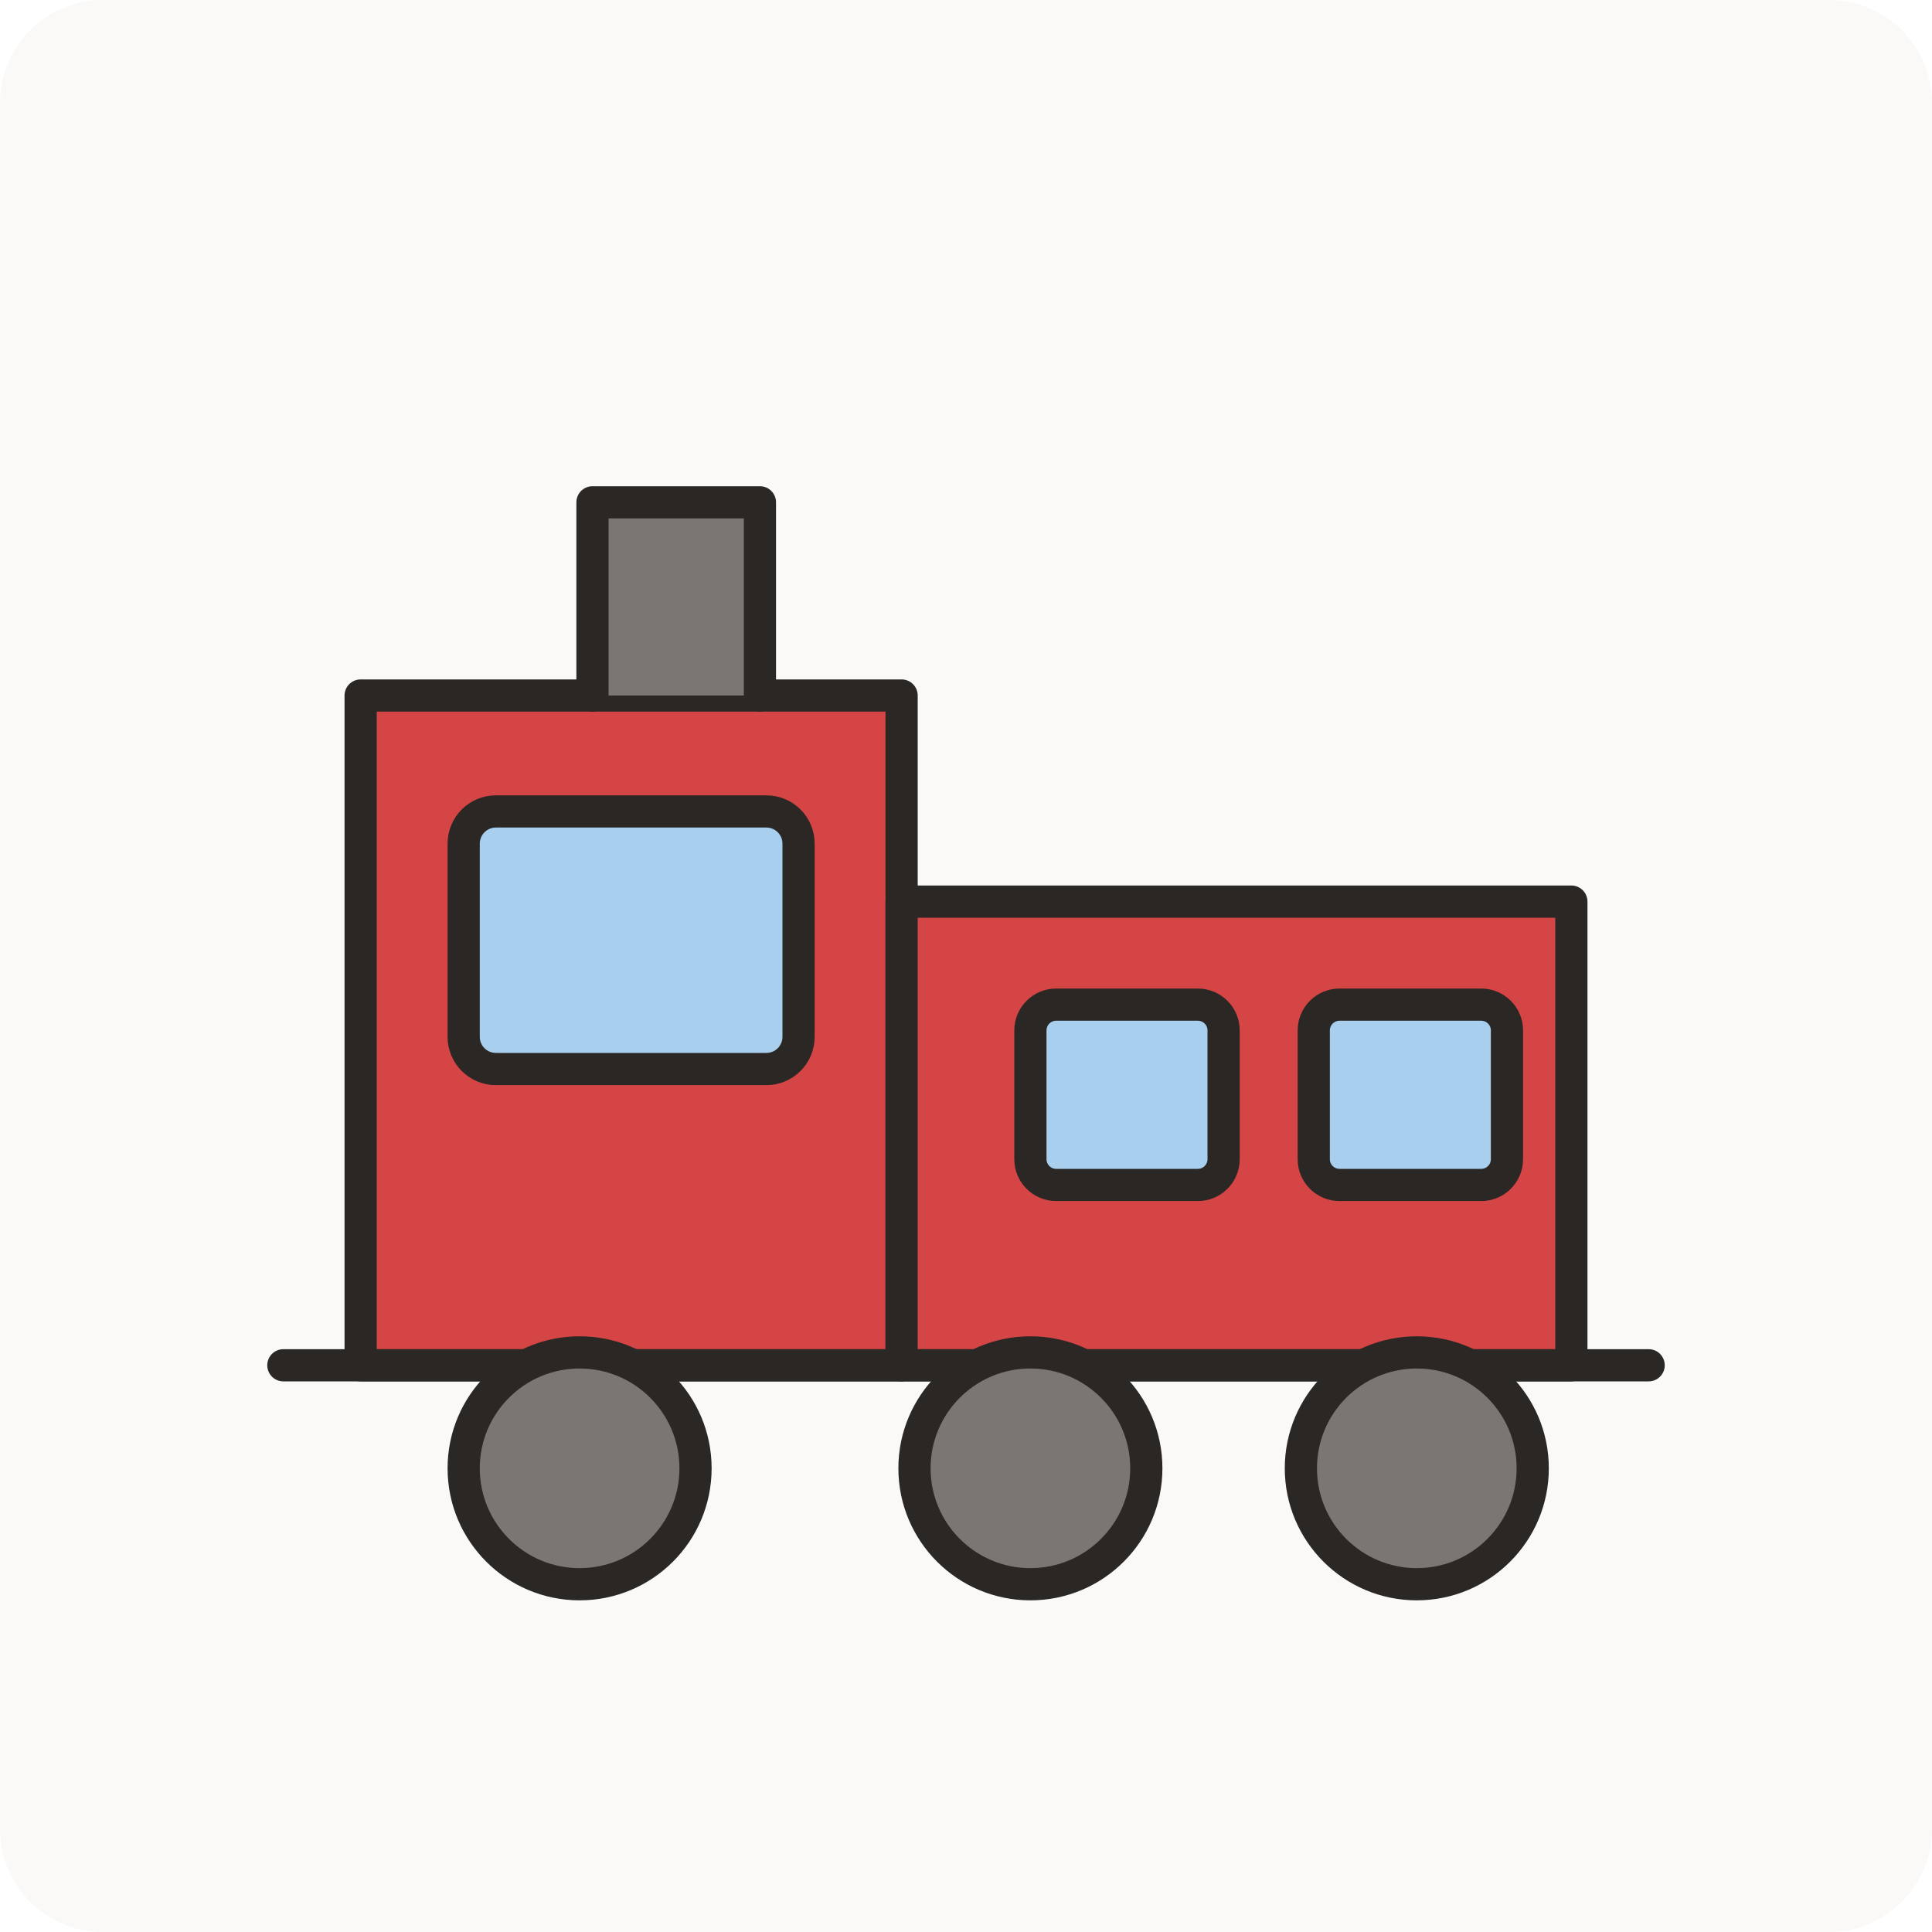
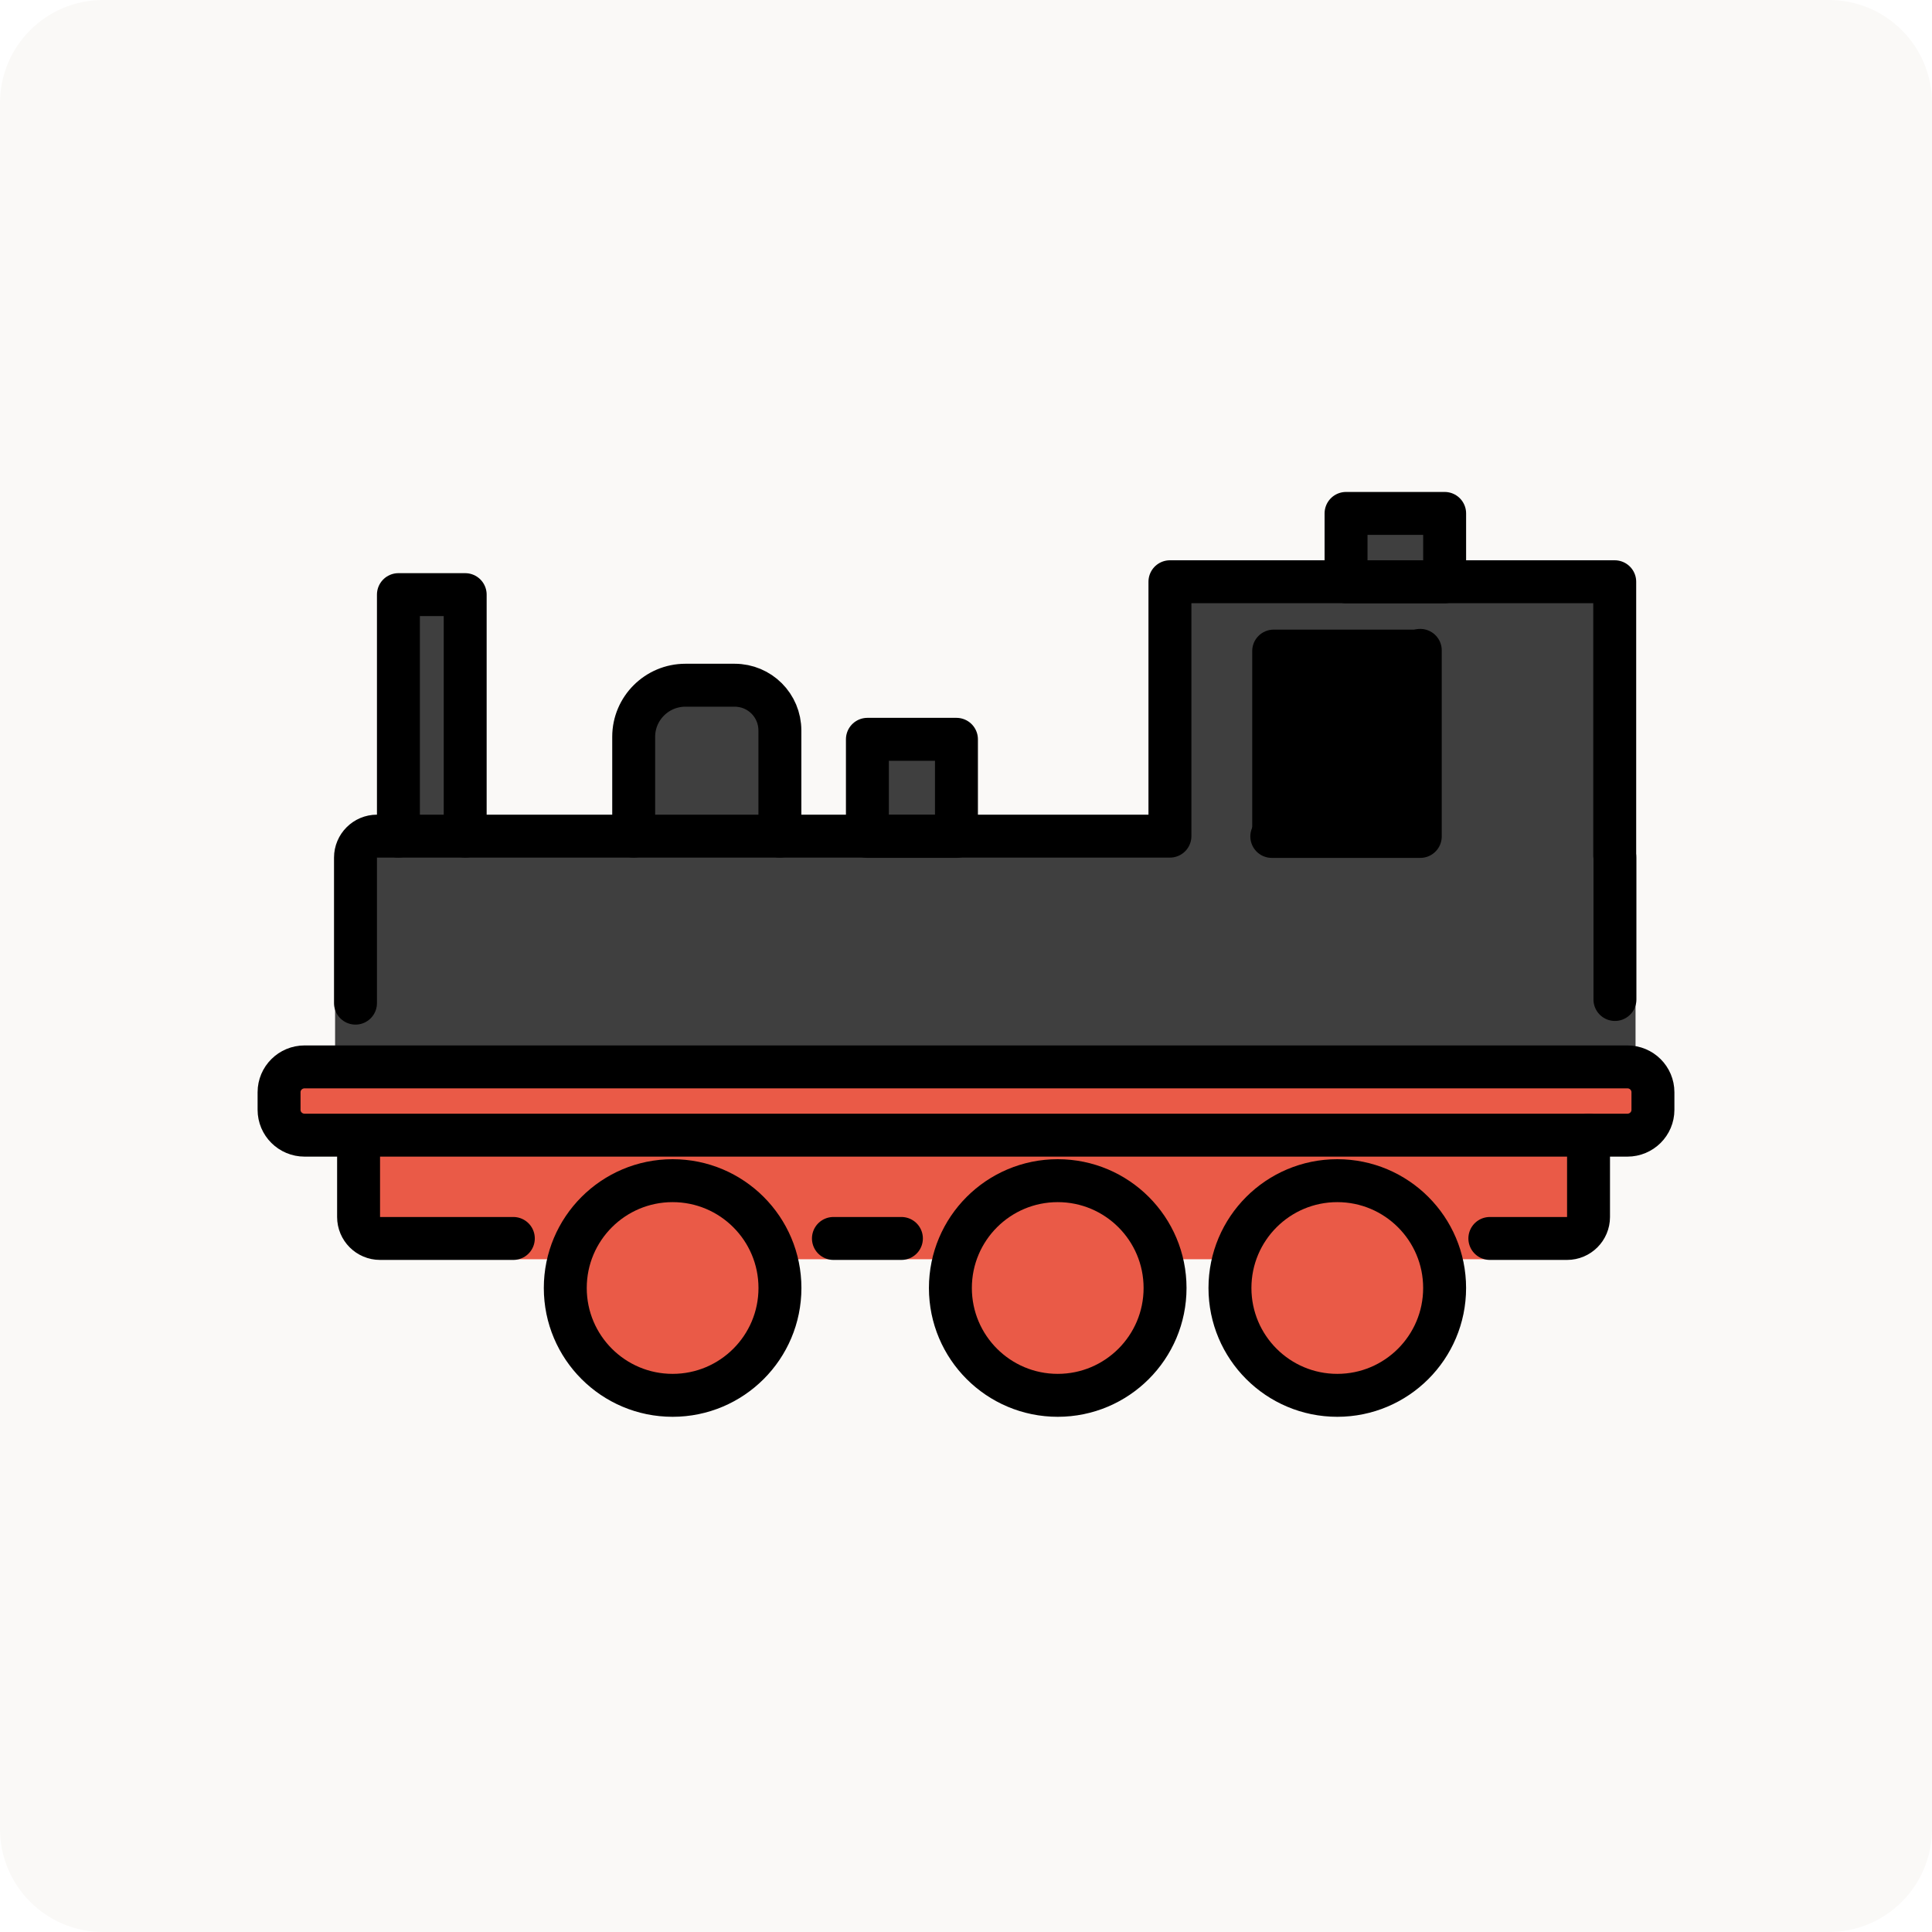
<svg xmlns="http://www.w3.org/2000/svg" width="300" height="300" viewBox="0 0 300 300" role="img">
  <rect width="300" height="300" fill="#FAF9F7" rx="16" />
-   <g fill="none" stroke="#2A2724" stroke-width="5" stroke-linejoin="round" stroke-linecap="round">
-     <path d="M56 108 h84 v104 H56 z" fill="#D64545" />
-     <path d="M140 140 h104 v72 H140 z" fill="#D64545" />
-     <rect x="72" y="126" width="52" height="40" rx="5" fill="#A8D0EE" />
-     <rect x="160" y="156" width="30" height="28" rx="4" fill="#A8D0EE" />
-     <rect x="204" y="156" width="30" height="28" rx="4" fill="#A8D0EE" />
-     <path d="M92 108 V78 h26 v30" fill="#7A7671" />
-     <path d="M44 212 h212" />
-     <circle cx="90" cy="228" r="18" fill="#7A7671" />
-     <circle cx="160" cy="228" r="18" fill="#7A7671" />
-     <circle cx="220" cy="228" r="18" fill="#7A7671" />
-   </g>
+   <svg x="30" y="30" width="240" height="240" viewBox="0 0 72 72">
+     <g id="color">
+       <path fill="#EA5A47" d="M7.704,46.583L7.704,46.583z" />
+       <path fill="#3F3F3F" d="M67.19,30.95v9.26c0,0.19-0.05,0.37-0.15,0.51c-0.07-0.01-0.15-0.02-0.23-0.02H6.75 c-0.09-0.14-0.14-0.31-0.14-0.49v-9.26c0-0.55,0.46-1,1.03-1h58.51c0.02,0,0.05,0,0.07,0.01 C66.77,29.99,67.19,30.42,67.19,30.95z" />
+       <path fill="#EA5A47" d="M27.14,49.66h-9.62c0.58-2.11,2.51-3.66,4.81-3.66S26.56,47.55,27.14,49.66z" />
+       <rect x="31.407" y="25.44" width="4.148" height="4.523" fill="#3F3F3F" />
+       <path fill="#3F3F3F" d="M27.296,31.732h-6.741c-0.021,0-0.037-0.017-0.037-0.037v-6.37 c0-1.329,1.078-2.407,2.407-2.407h2.296c1.166,0,2.111,0.945,2.111,2.111v6.667 C27.333,31.715,27.317,31.732,27.296,31.732z" />
+       <rect x="9.556" y="18.695" width="3.111" height="11.63" fill="#3F3F3F" />
+       <path fill="#3F3F3F" d="M7.56,37.73v-6.78c0-0.55,0.45-1,1-1H45.5V18.1h20.72v12.75c0.01,0.03,0.01,0.07,0.01,0.1v6.612 L7.56,37.73z" />
+       <rect x="53.704" y="14.917" width="4.593" height="3.185" fill="#3F3F3F" />
+       <path fill="#EA5A47" d="M45.27,51c0,2.76-2.24,5-5,5s-5-2.24-5-5c0-0.46,0.06-0.91,0.19-1.34c0.44-1.63,1.7-2.93,3.31-3.42 c0.48-0.16,0.98-0.24,1.5-0.24c0.93,0,1.79,0.25,2.53,0.69c1.11,0.65,1.94,1.71,2.28,2.97 C45.21,50.09,45.27,50.54,45.27,51z" />
+       <line x1="29.824" x2="32.991" y1="48.692" y2="48.692" fill="none" />
+       <path fill="#EA5A47" d="M68,41.88v0.82c0,0.65-0.53,1.18-1.19,1.18H65v4.71c0,0.59-0.48,1.07-1.07,1.07h-5.81 c-0.13-0.46-0.32-0.89-0.57-1.29c-0.88-1.42-2.46-2.37-4.25-2.37c-1.39,0-2.64,0.56-3.55,1.48c-0.59,0.6-1.04,1.34-1.27,2.18 h-3.4c-0.34-1.26-1.17-2.32-2.28-2.97c-0.74-0.44-1.6-0.69-2.53-0.69c-0.52,0-1.02,0.08-1.5,0.24c-1.61,0.49-2.87,1.79-3.31,3.42 h-8.32c-0.58-2.11-2.51-3.66-4.81-3.66s-4.23,1.55-4.81,3.66H9.04c-1.26,0-2.28-1.02-2.28-2.28v-3.5H5.19 c-0.66,0-1.19-0.53-1.19-1.18v-0.82c0-0.65,0.53-1.18,1.19-1.18h61.62c0.08,0,0.16,0.01,0.23,0.02 C67.59,40.83,68,41.31,68,41.88z" />
+       <path fill="#EA5A47" d="M58.3,51c0,2.76-2.24,5-5,5c-2.77,0-5-2.24-5-5c0-0.46,0.06-0.91,0.18-1.34 c0.23-0.84,0.68-1.58,1.27-2.18c0.91-0.92,2.16-1.48,3.55-1.48c1.79,0,3.37,0.95,4.25,2.37c0.25,0.4,0.44,0.83,0.57,1.29 C58.24,50.09,58.3,50.54,58.3,51z" />
+       <path fill="#EA5A47" d="M27.33,51c0,2.76-2.24,5-5,5s-5-2.24-5-5c0-0.46,0.06-0.91,0.19-1.34c0.58-2.11,2.51-3.66,4.81-3.66 s4.23,1.55,4.81,3.66C27.27,50.09,27.33,50.54,27.33,51z" />
+       <path d="M57.333,29.964h-8v-8.634c0-0.552,0.448-1,1-1h7V29.964z" />
+     </g>
+     <g id="hair" />
+     <g id="skin" />
+     <g id="skin-shadow" />
+     <g id="line">
+       <rect x="31.407" y="25.44" width="4.148" height="4.523" fill="none" stroke="#000000" stroke-linecap="round" stroke-linejoin="round" stroke-miterlimit="10" stroke-width="2" />
+       <path fill="none" stroke="#000000" stroke-linecap="round" stroke-linejoin="round" stroke-miterlimit="10" stroke-width="2" d="M27.33,25.03v4.92h-6.81v-4.63c0-1.32,1.08-2.4,2.41-2.4h2.29C26.39,22.92,27.33,23.86,27.33,25.03z" />
+       <rect x="9.56" y="18.7" width="3.11" height="11.25" fill="none" stroke="#000000" stroke-linecap="round" stroke-linejoin="round" stroke-miterlimit="10" stroke-width="2" />
+       <path fill="none" stroke="#000000" stroke-linecap="round" stroke-linejoin="round" stroke-miterlimit="10" stroke-width="2" d="M66.23,37.56v-6.61c0-0.03,0-0.07-0.01-0.1v-12.75H58.3h-4.6h-8.2v11.85h-9.94h-4.15h-4.08" />
+       <path fill="none" stroke="#000000" stroke-linecap="round" stroke-linejoin="round" stroke-miterlimit="10" stroke-width="2" d="M7.56,37.73v-6.78c0-0.55,0.45-1,1-1h1" />
+       <line x1="20.52" x2="12.67" y1="29.95" y2="29.95" fill="none" stroke="#000000" stroke-linecap="round" stroke-linejoin="round" stroke-miterlimit="10" stroke-width="2" />
+       <rect x="53.704" y="14.917" width="4.593" height="3.185" fill="none" stroke="#000000" stroke-linecap="round" stroke-linejoin="round" stroke-miterlimit="10" stroke-width="2" />
+       <path fill="none" stroke="#000000" stroke-linecap="round" stroke-linejoin="round" stroke-miterlimit="10" stroke-width="2" d="M7.704,44.583v3.109c0,0.552,0.448,1,1,1h6.209" />
+       <path fill="none" stroke="#000000" stroke-linecap="round" stroke-linejoin="round" stroke-miterlimit="10" stroke-width="2" d="M60.403,48.692H64c0.552,0,1-0.448,1-1v-3.812" />
+       <line x1="29.824" x2="32.991" y1="48.692" y2="48.692" fill="none" stroke="#000000" stroke-linecap="round" stroke-linejoin="round" stroke-miterlimit="10" stroke-width="2" />
+       <path fill="none" stroke="#000000" stroke-linecap="round" stroke-linejoin="round" stroke-miterlimit="10" stroke-width="2" d="M68,41.88v0.82c0,0.65-0.53,1.18-1.19,1.18H5.19c-0.66,0-1.19-0.53-1.19-1.18v-0.82c0-0.65,0.53-1.18,1.19-1.18h61.62 C67.47,40.7,68,41.23,68,41.88z" />
+       <circle cx="53.296" cy="51" r="5" fill="none" stroke="#000000" stroke-linecap="round" stroke-linejoin="round" stroke-miterlimit="10" stroke-width="2" />
+       <circle cx="40.273" cy="51" r="5" fill="none" stroke="#000000" stroke-linecap="round" stroke-linejoin="round" stroke-miterlimit="10" stroke-width="2" />
+       <circle cx="22.333" cy="51" r="5" fill="none" stroke="#000000" stroke-linecap="round" stroke-linejoin="round" stroke-miterlimit="10" stroke-width="2" />
+       <polyline fill="none" stroke="#000000" stroke-linecap="round" stroke-linejoin="round" stroke-miterlimit="10" stroke-width="2" points="57.162,21.297 57.162,29.964 50.245,29.964" />
+     </g>
+   </svg>
</svg>
